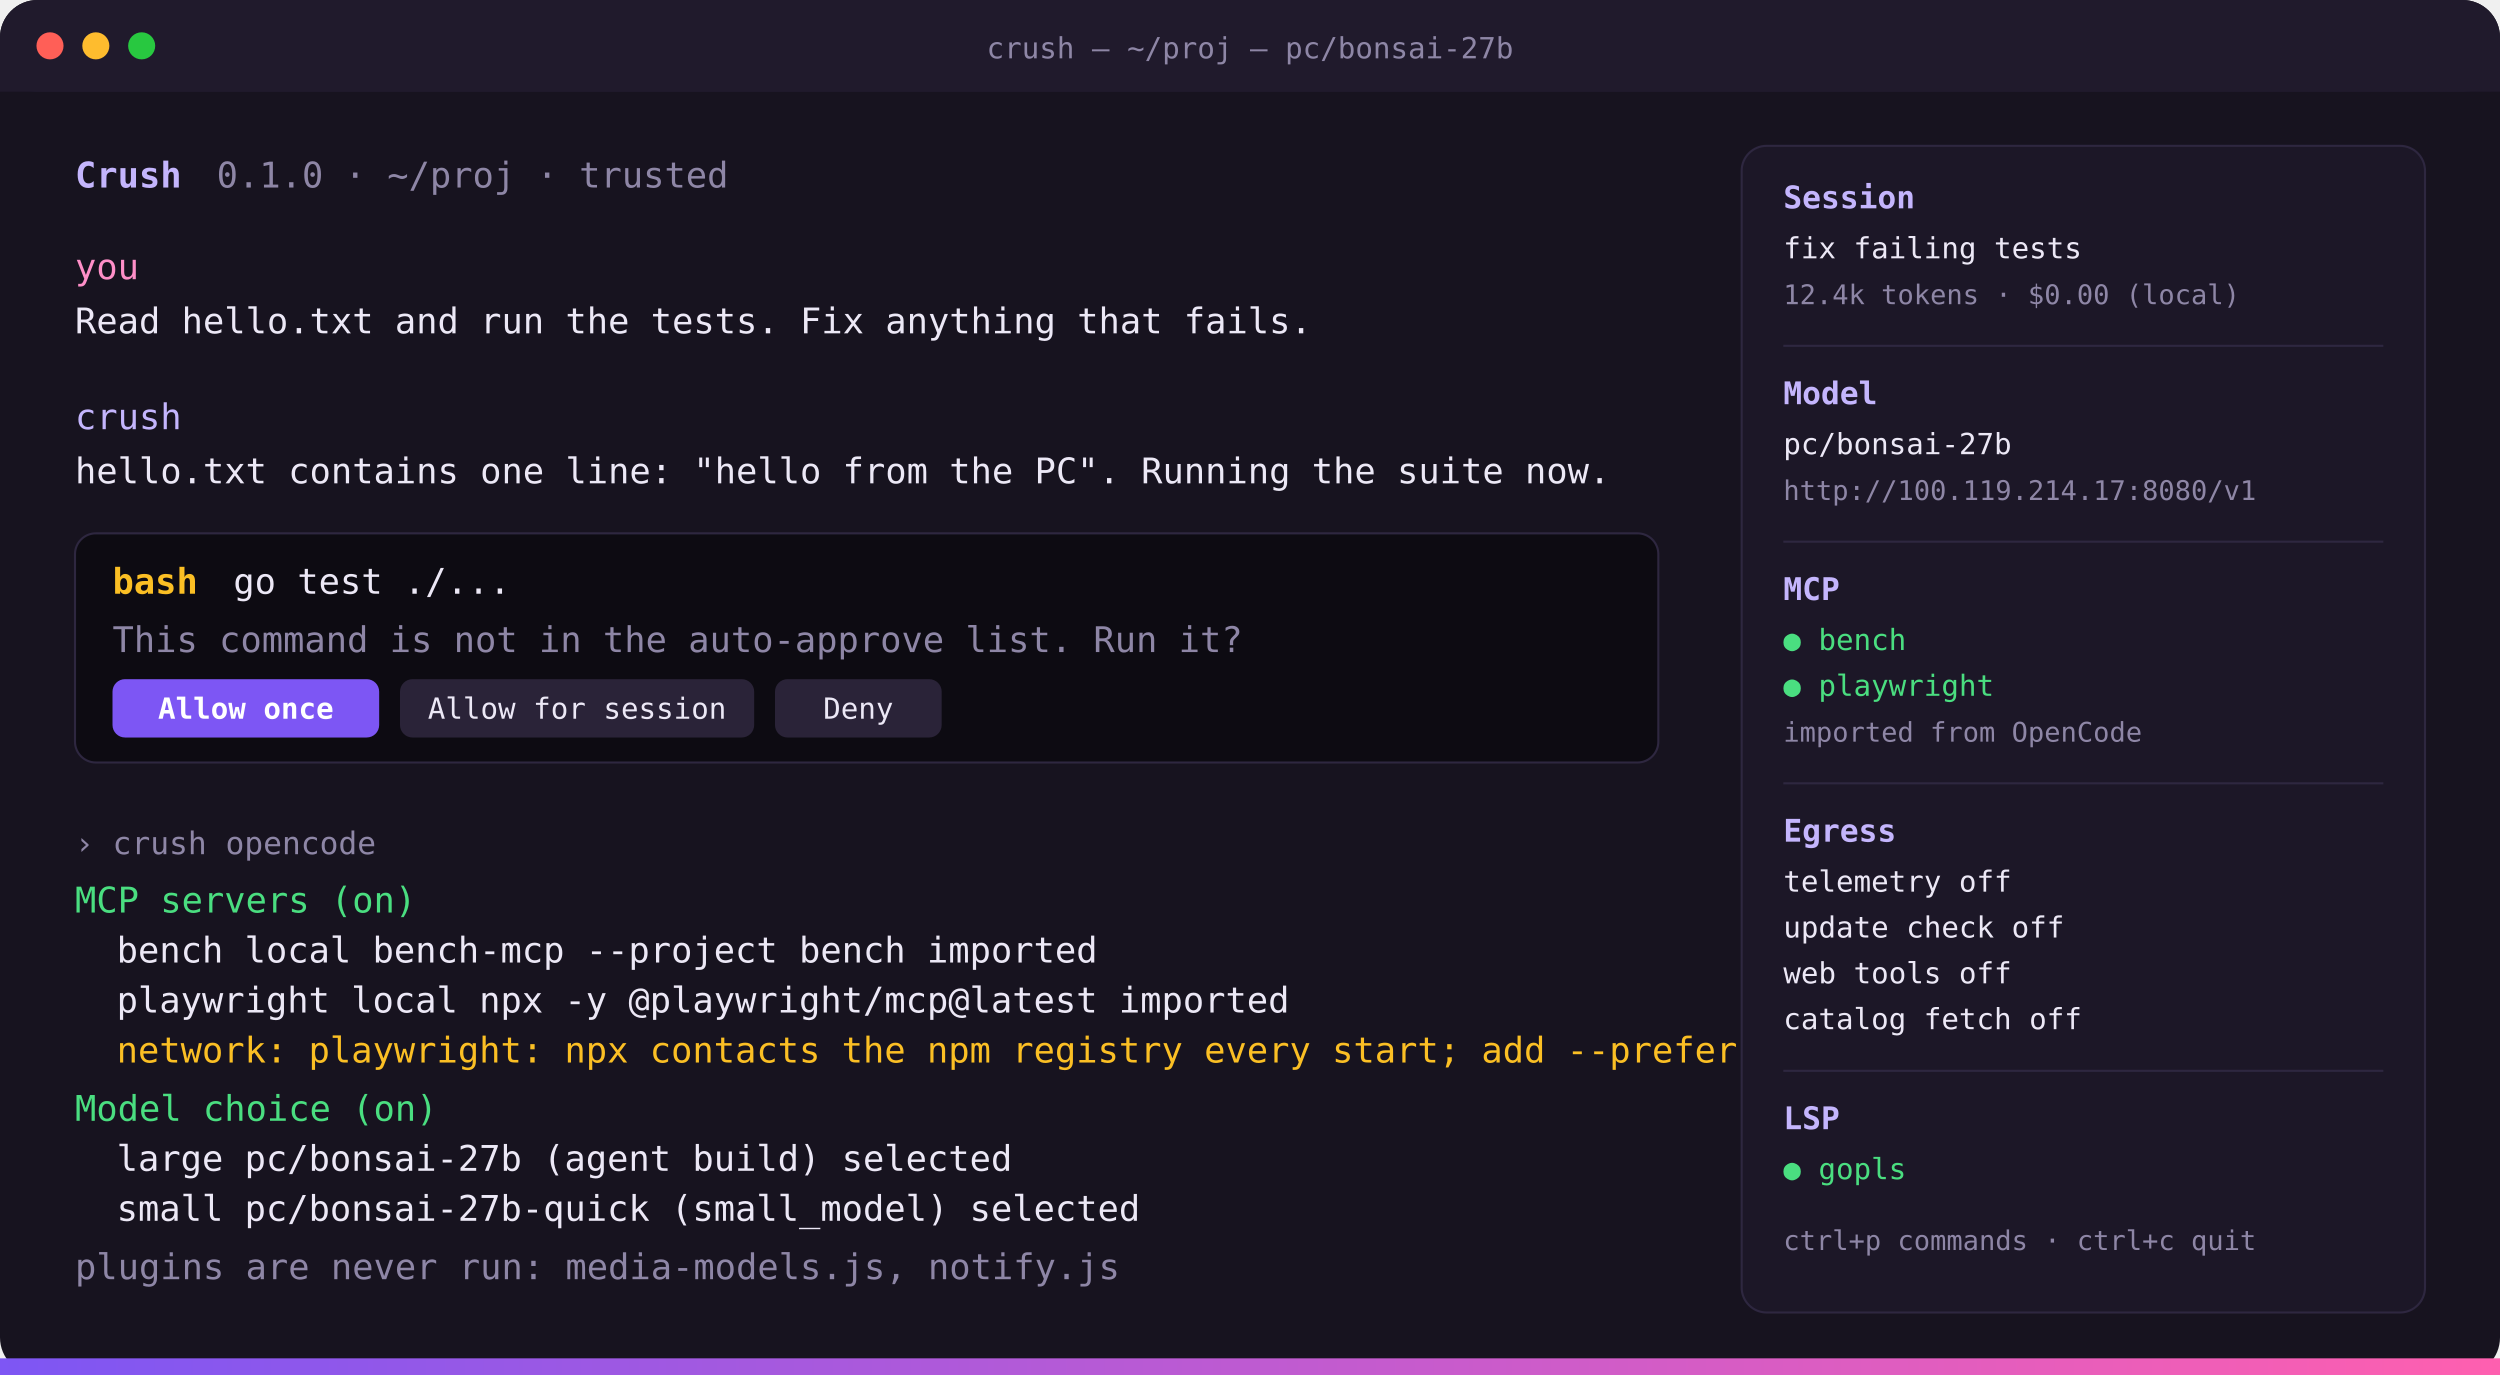
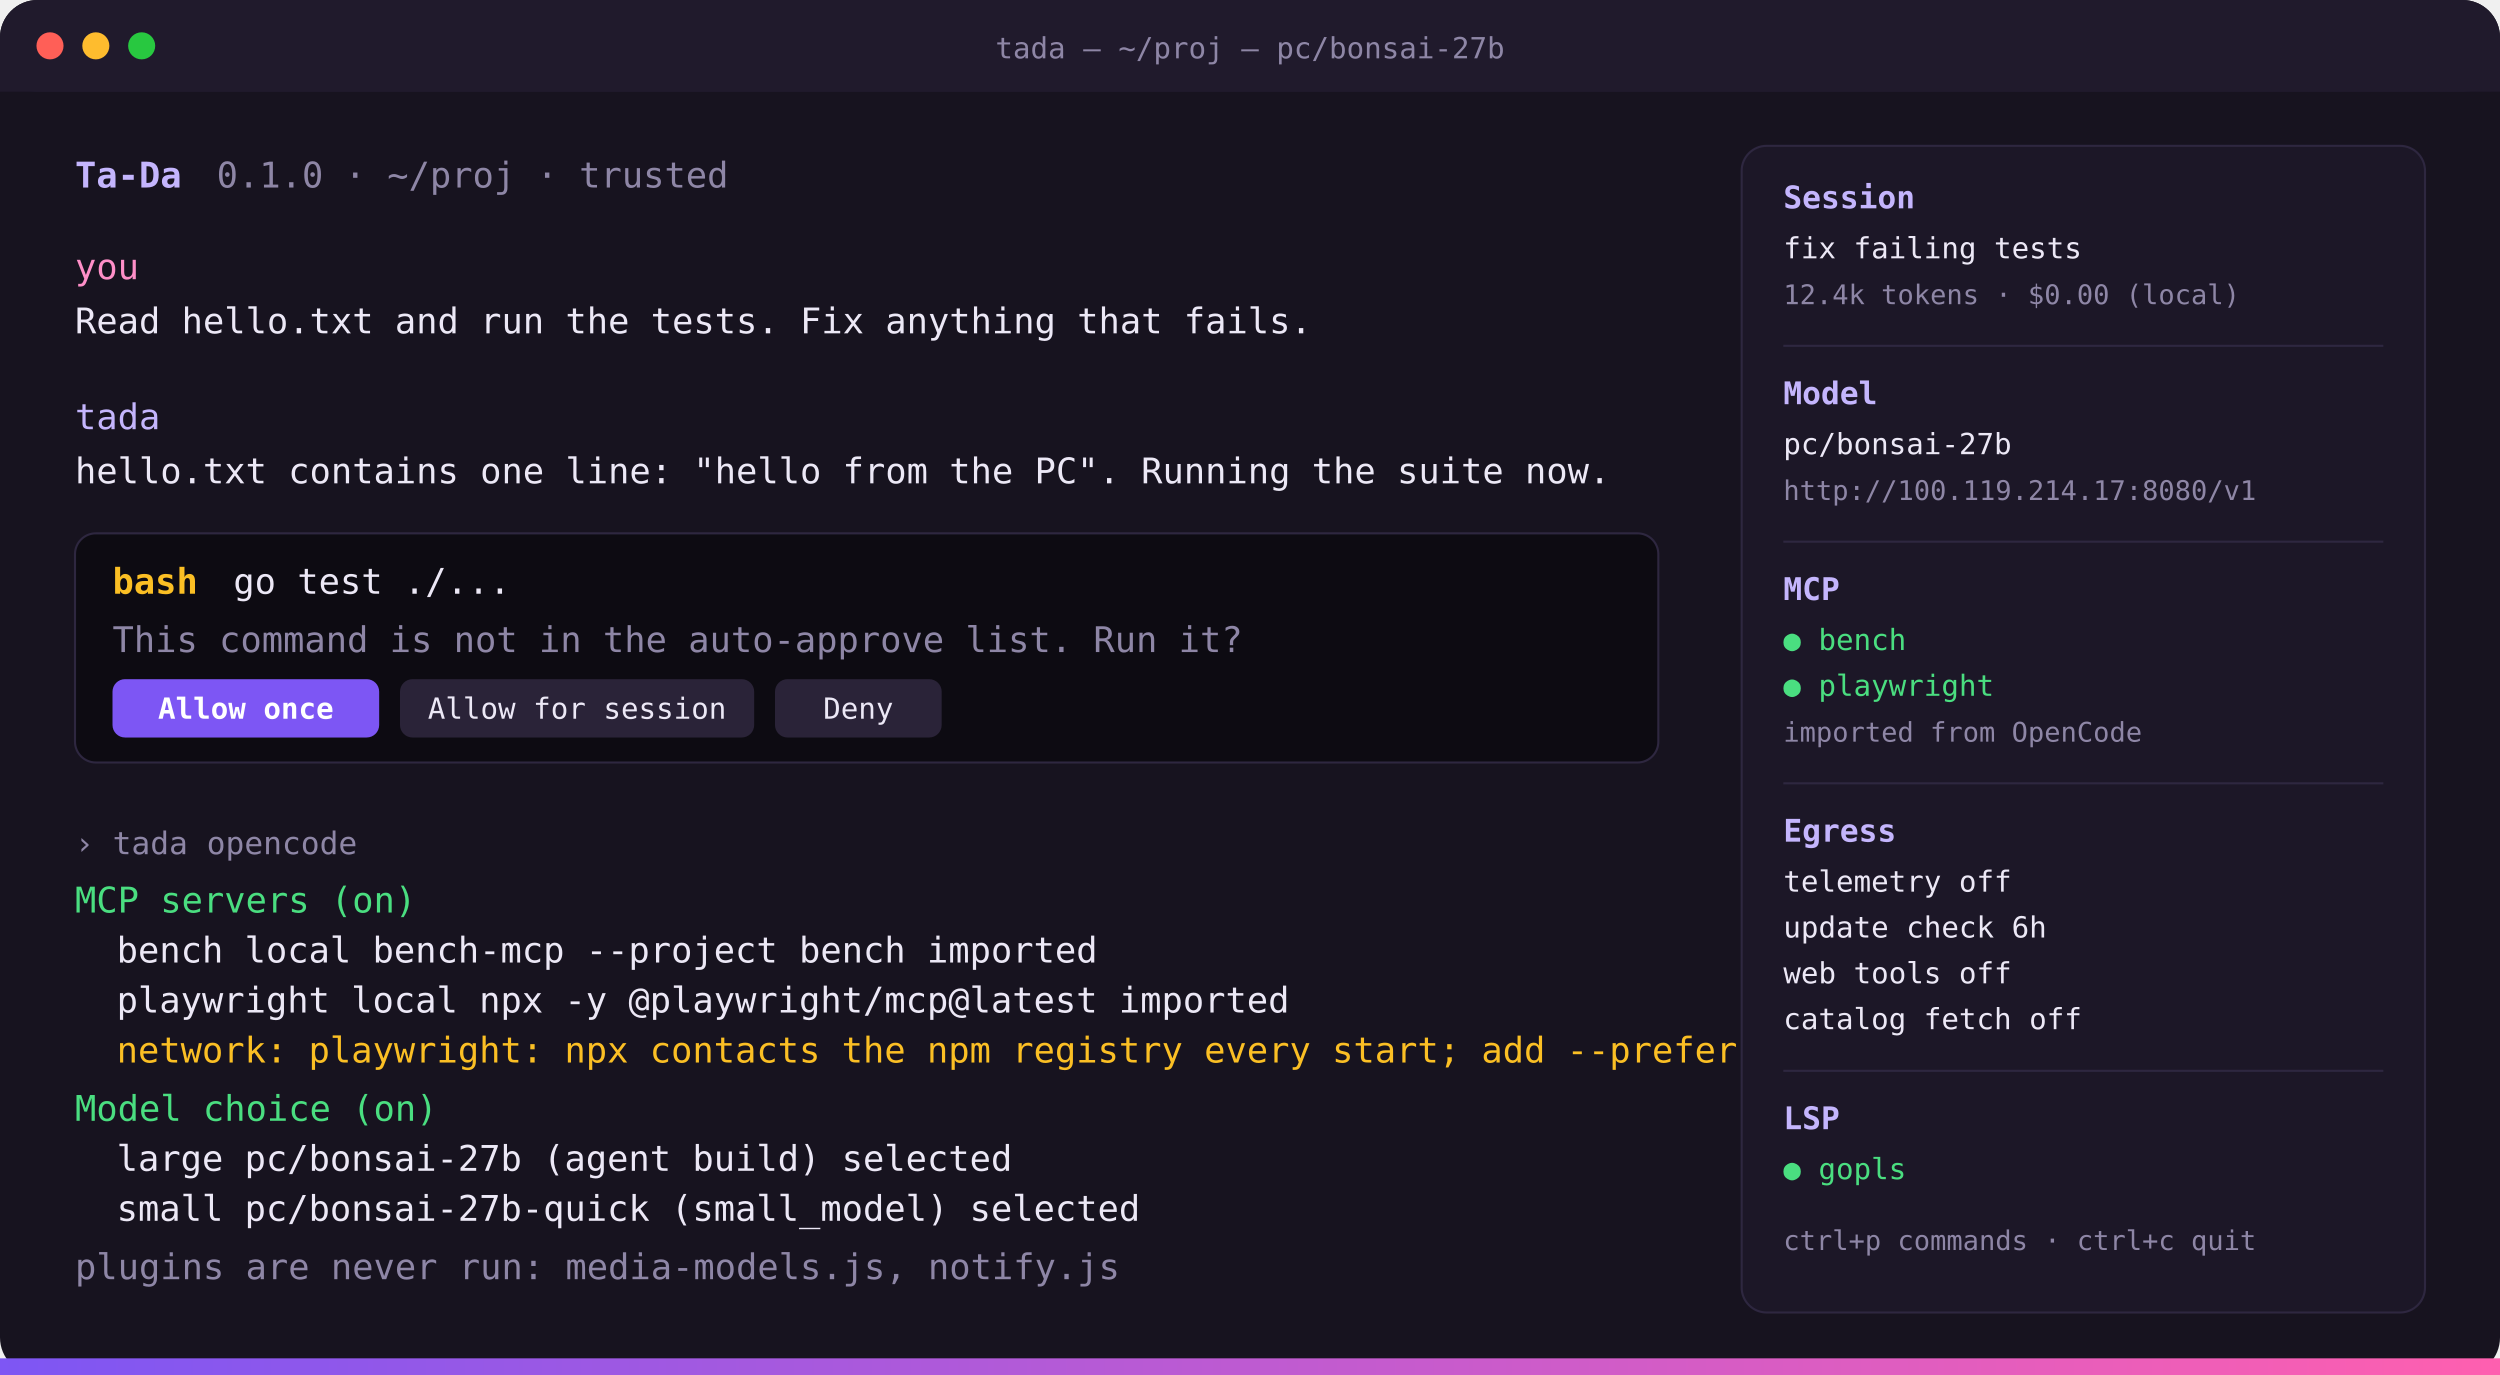
<svg xmlns="http://www.w3.org/2000/svg" viewBox="0 0 1200 660" width="1200" height="660" font-family="'JetBrains Mono','Cascadia Code',ui-monospace,'SF Mono',Menlo,Consolas,monospace" font-size="17">
  <defs>
    <linearGradient id="bar" x1="0" x2="1">
      <stop offset="0" stop-color="#7D56F4" />
      <stop offset="1" stop-color="#FF5FAF" />
    </linearGradient>
  </defs>
  <rect width="1200" height="660" rx="18" fill="#17131F" />
  <rect width="1200" height="44" rx="18" fill="#201A2C" />
  <rect y="22" width="1200" height="22" fill="#201A2C" />
  <circle cx="24" cy="22" r="6.5" fill="#FF5F57" />
  <circle cx="46" cy="22" r="6.5" fill="#FEBC2E" />
  <circle cx="68" cy="22" r="6.5" fill="#28C840" />
-   <text x="600" y="28" text-anchor="middle" fill="#8E86A6" font-size="14">crush — ~/proj — pc/bonsai-27b</text>
-   <text x="36" y="90" fill="#C4B5FD" font-weight="700">Crush</text>
+   <text x="600" y="28" text-anchor="middle" fill="#8E86A6" font-size="14">tada — ~/proj — pc/bonsai-27b</text>
+   <text x="36" y="90" fill="#C4B5FD" font-weight="700">Ta-Da</text>
  <text x="104" y="90" fill="#8E86A6">0.1.0 · ~/proj · trusted</text>
  <text x="36" y="134" fill="#FF8FC8">you</text>
  <text x="36" y="160" fill="#ECE8F6">Read hello.txt and run the tests. Fix anything that fails.</text>
-   <text x="36" y="206" fill="#C4B5FD">crush</text>
+   <text x="36" y="206" fill="#C4B5FD">tada</text>
  <text x="36" y="232" fill="#ECE8F6">hello.txt contains one line: "hello from the PC". Running the suite now.</text>
  <rect x="36" y="256" width="760" height="110" rx="10" fill="#0D0B12" stroke="#2E2740" />
  <text x="54" y="285" fill="#FBBF24" font-weight="700">bash</text>
  <text x="112" y="285" fill="#ECE8F6">go test ./...</text>
  <text x="54" y="313" fill="#8E86A6">This command is not in the auto-approve list. Run it?</text>
  <rect x="54" y="326" width="128" height="28" rx="6" fill="#7D56F4" />
  <text x="118" y="345" text-anchor="middle" fill="#fff" font-size="14" font-weight="700">Allow once</text>
  <rect x="192" y="326" width="170" height="28" rx="6" fill="#2A2338" />
  <text x="277" y="345" text-anchor="middle" fill="#ECE8F6" font-size="14">Allow for session</text>
  <rect x="372" y="326" width="80" height="28" rx="6" fill="#2A2338" />
  <text x="412" y="345" text-anchor="middle" fill="#ECE8F6" font-size="14">Deny</text>
-   <text x="36" y="410" fill="#8E86A6" font-size="15">› crush opencode</text>
+   <text x="36" y="410" fill="#8E86A6" font-size="15">› tada opencode</text>
  <text x="36" y="438" fill="#4ADE80">MCP servers (on)</text>
  <text x="56" y="462" fill="#ECE8F6">bench       local  bench-mcp --project bench      imported</text>
  <text x="56" y="486" fill="#ECE8F6">playwright  local  npx -y @playwright/mcp@latest  imported</text>
  <text x="56" y="510" fill="#FBBF24">network: playwright: npx contacts the npm registry every start; add --prefer-offline</text>
  <text x="36" y="538" fill="#4ADE80">Model choice (on)</text>
  <text x="56" y="562" fill="#ECE8F6">large  pc/bonsai-27b        (agent build)  selected</text>
  <text x="56" y="586" fill="#ECE8F6">small  pc/bonsai-27b-quick  (small_model)  selected</text>
  <text x="36" y="614" fill="#8E86A6">plugins are never run: media-models.js, notify.js</text>
  <rect x="836" y="70" width="328" height="560" rx="12" fill="#1C1727" stroke="#2E2740" />
  <text x="856" y="100" fill="#C4B5FD" font-weight="700" font-size="15">Session</text>
  <text x="856" y="124" fill="#ECE8F6" font-size="14">fix failing tests</text>
  <text x="856" y="146" fill="#8E86A6" font-size="13">12.4k tokens · $0.00 (local)</text>
  <line x1="856" y1="166" x2="1144" y2="166" stroke="#2E2740" />
  <text x="856" y="194" fill="#C4B5FD" font-weight="700" font-size="15">Model</text>
  <text x="856" y="218" fill="#ECE8F6" font-size="14">pc/bonsai-27b</text>
  <text x="856" y="240" fill="#8E86A6" font-size="13">http://100.119.214.17:8080/v1</text>
  <line x1="856" y1="260" x2="1144" y2="260" stroke="#2E2740" />
  <text x="856" y="288" fill="#C4B5FD" font-weight="700" font-size="15">MCP</text>
  <text x="856" y="312" fill="#4ADE80" font-size="14">● bench</text>
  <text x="856" y="334" fill="#4ADE80" font-size="14">● playwright</text>
  <text x="856" y="356" fill="#8E86A6" font-size="13">imported from OpenCode</text>
  <line x1="856" y1="376" x2="1144" y2="376" stroke="#2E2740" />
  <text x="856" y="404" fill="#C4B5FD" font-weight="700" font-size="15">Egress</text>
  <text x="856" y="428" fill="#ECE8F6" font-size="14">telemetry        off</text>
-   <text x="856" y="450" fill="#ECE8F6" font-size="14">update check     off</text>
+   <text x="856" y="450" fill="#ECE8F6" font-size="14">update check     6h</text>
  <text x="856" y="472" fill="#ECE8F6" font-size="14">web tools        off</text>
  <text x="856" y="494" fill="#ECE8F6" font-size="14">catalog fetch    off</text>
  <line x1="856" y1="514" x2="1144" y2="514" stroke="#2E2740" />
  <text x="856" y="542" fill="#C4B5FD" font-weight="700" font-size="15">LSP</text>
  <text x="856" y="566" fill="#4ADE80" font-size="14">● gopls</text>
  <text x="856" y="600" fill="#8E86A6" font-size="13">ctrl+p commands · ctrl+c quit</text>
  <rect x="0" y="652" width="1200" height="8" fill="url(#bar)" />
</svg>
